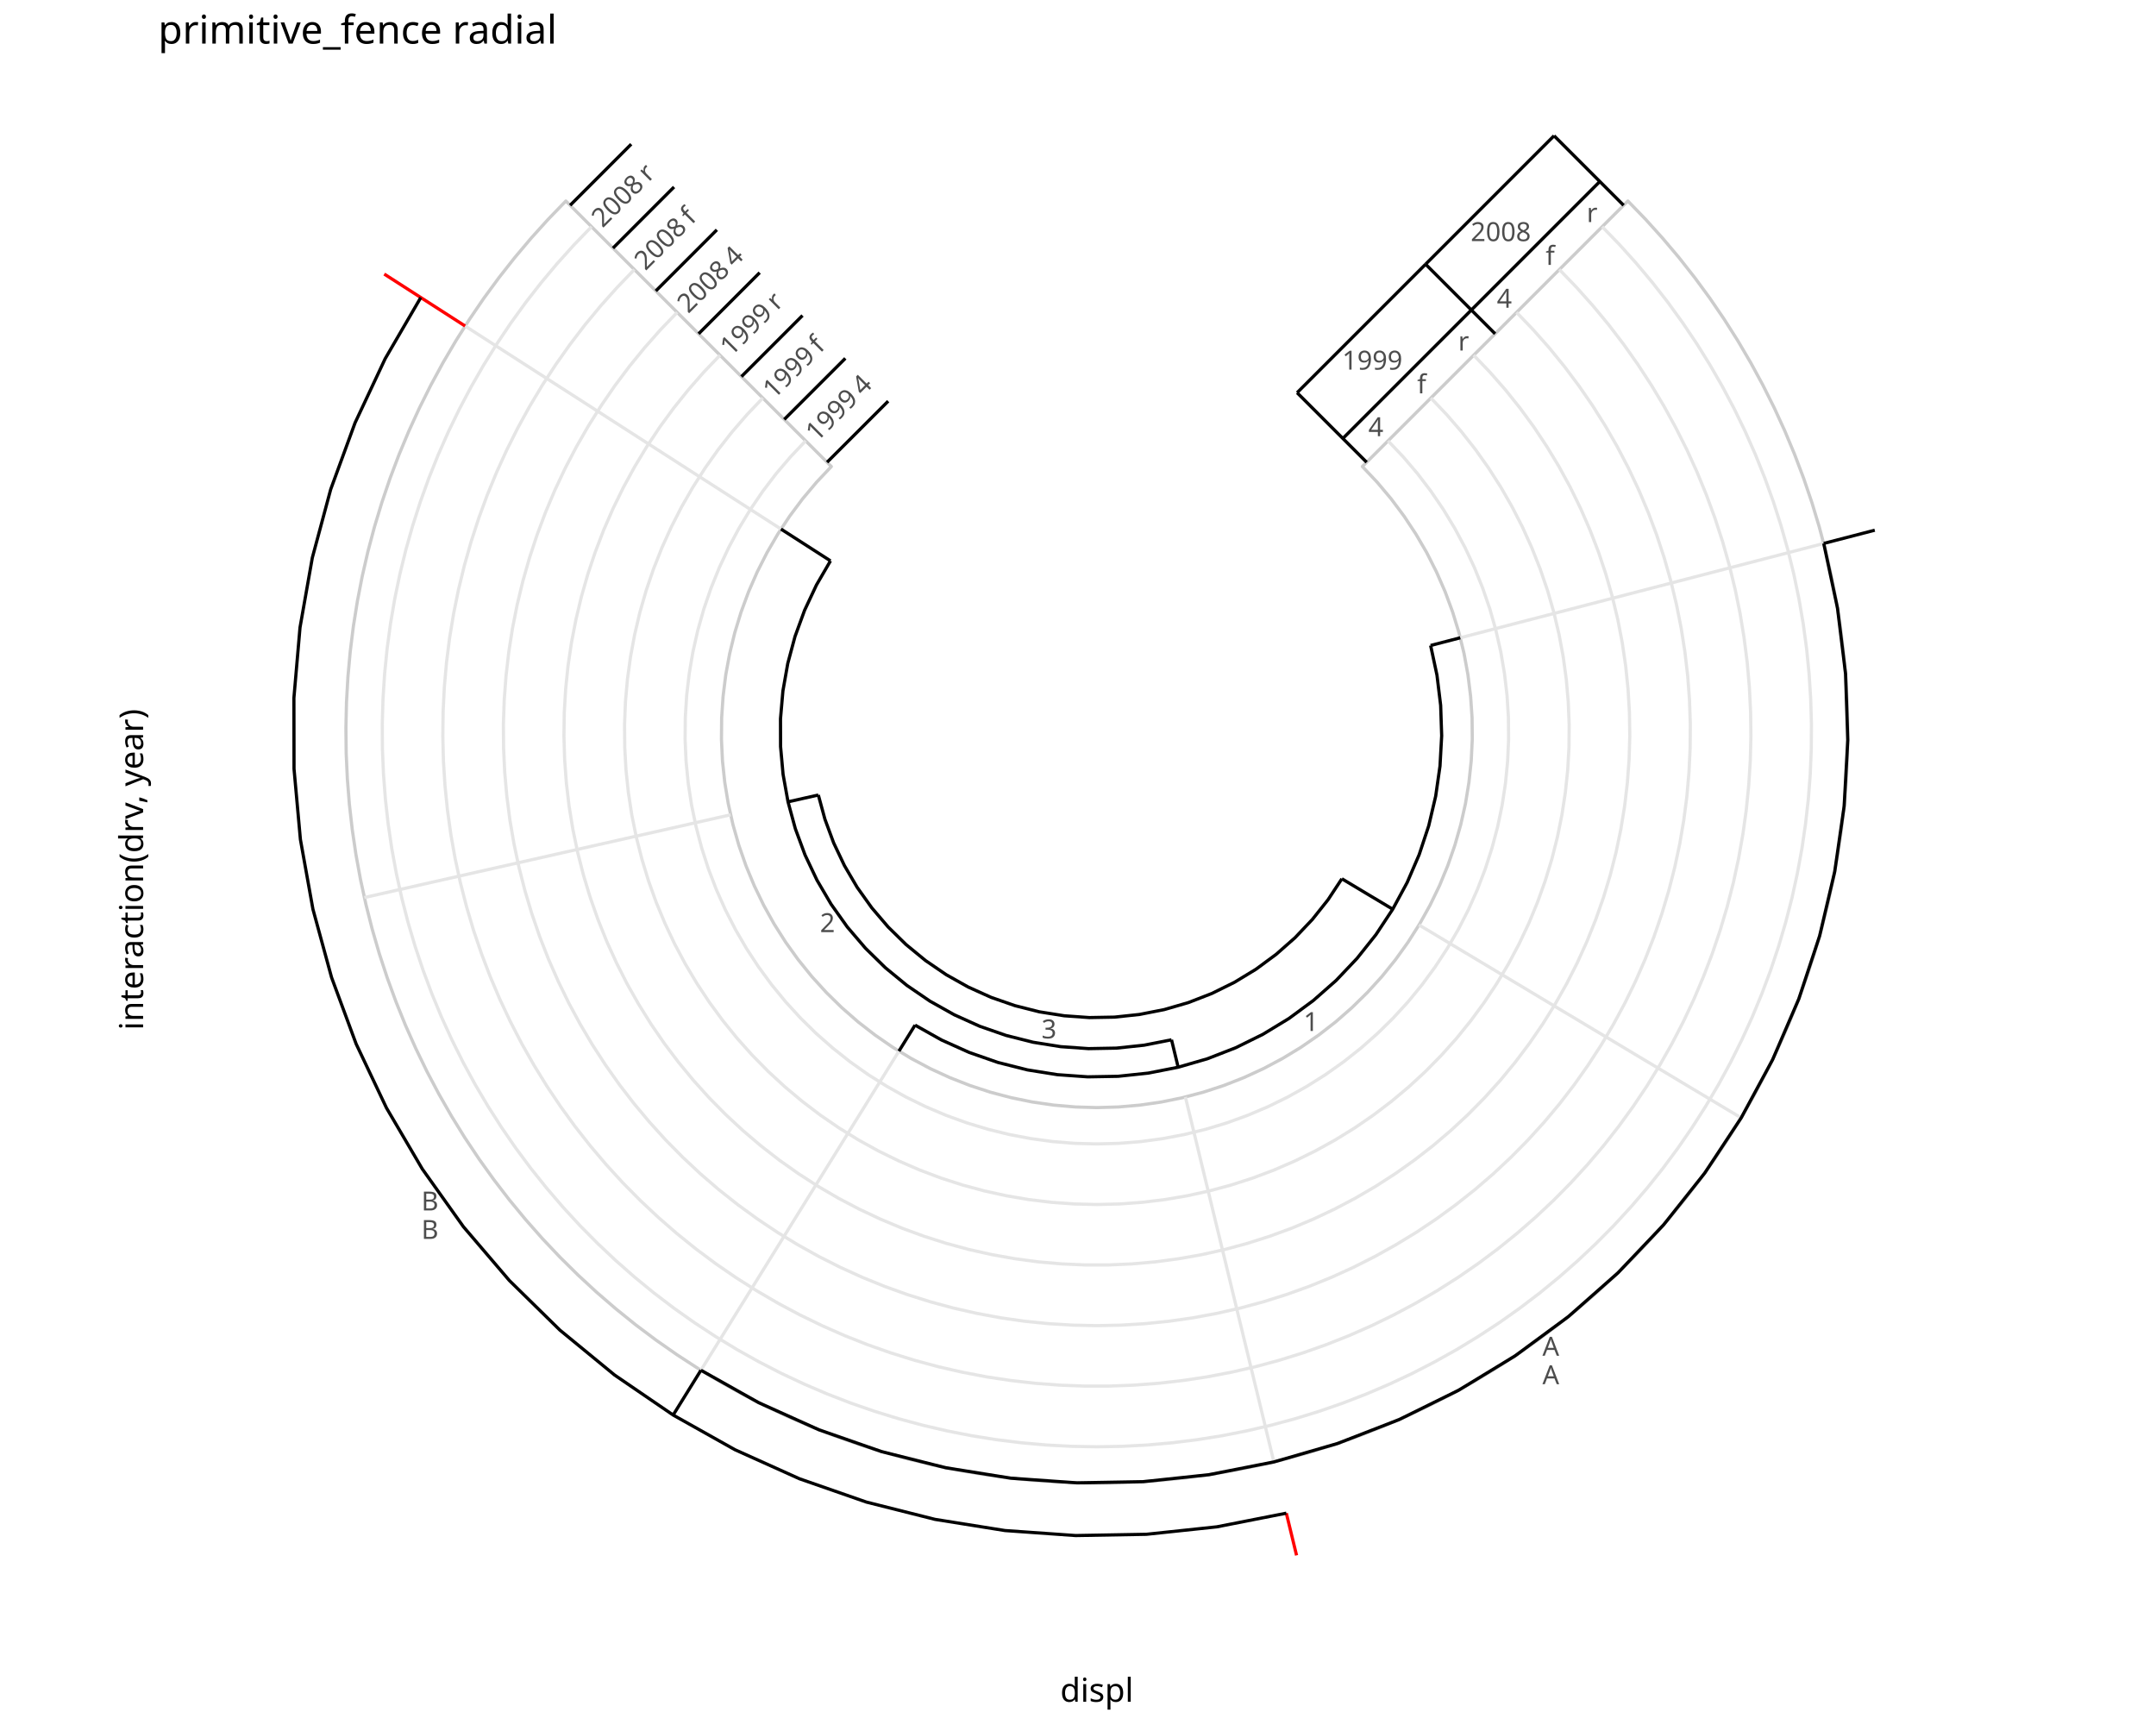
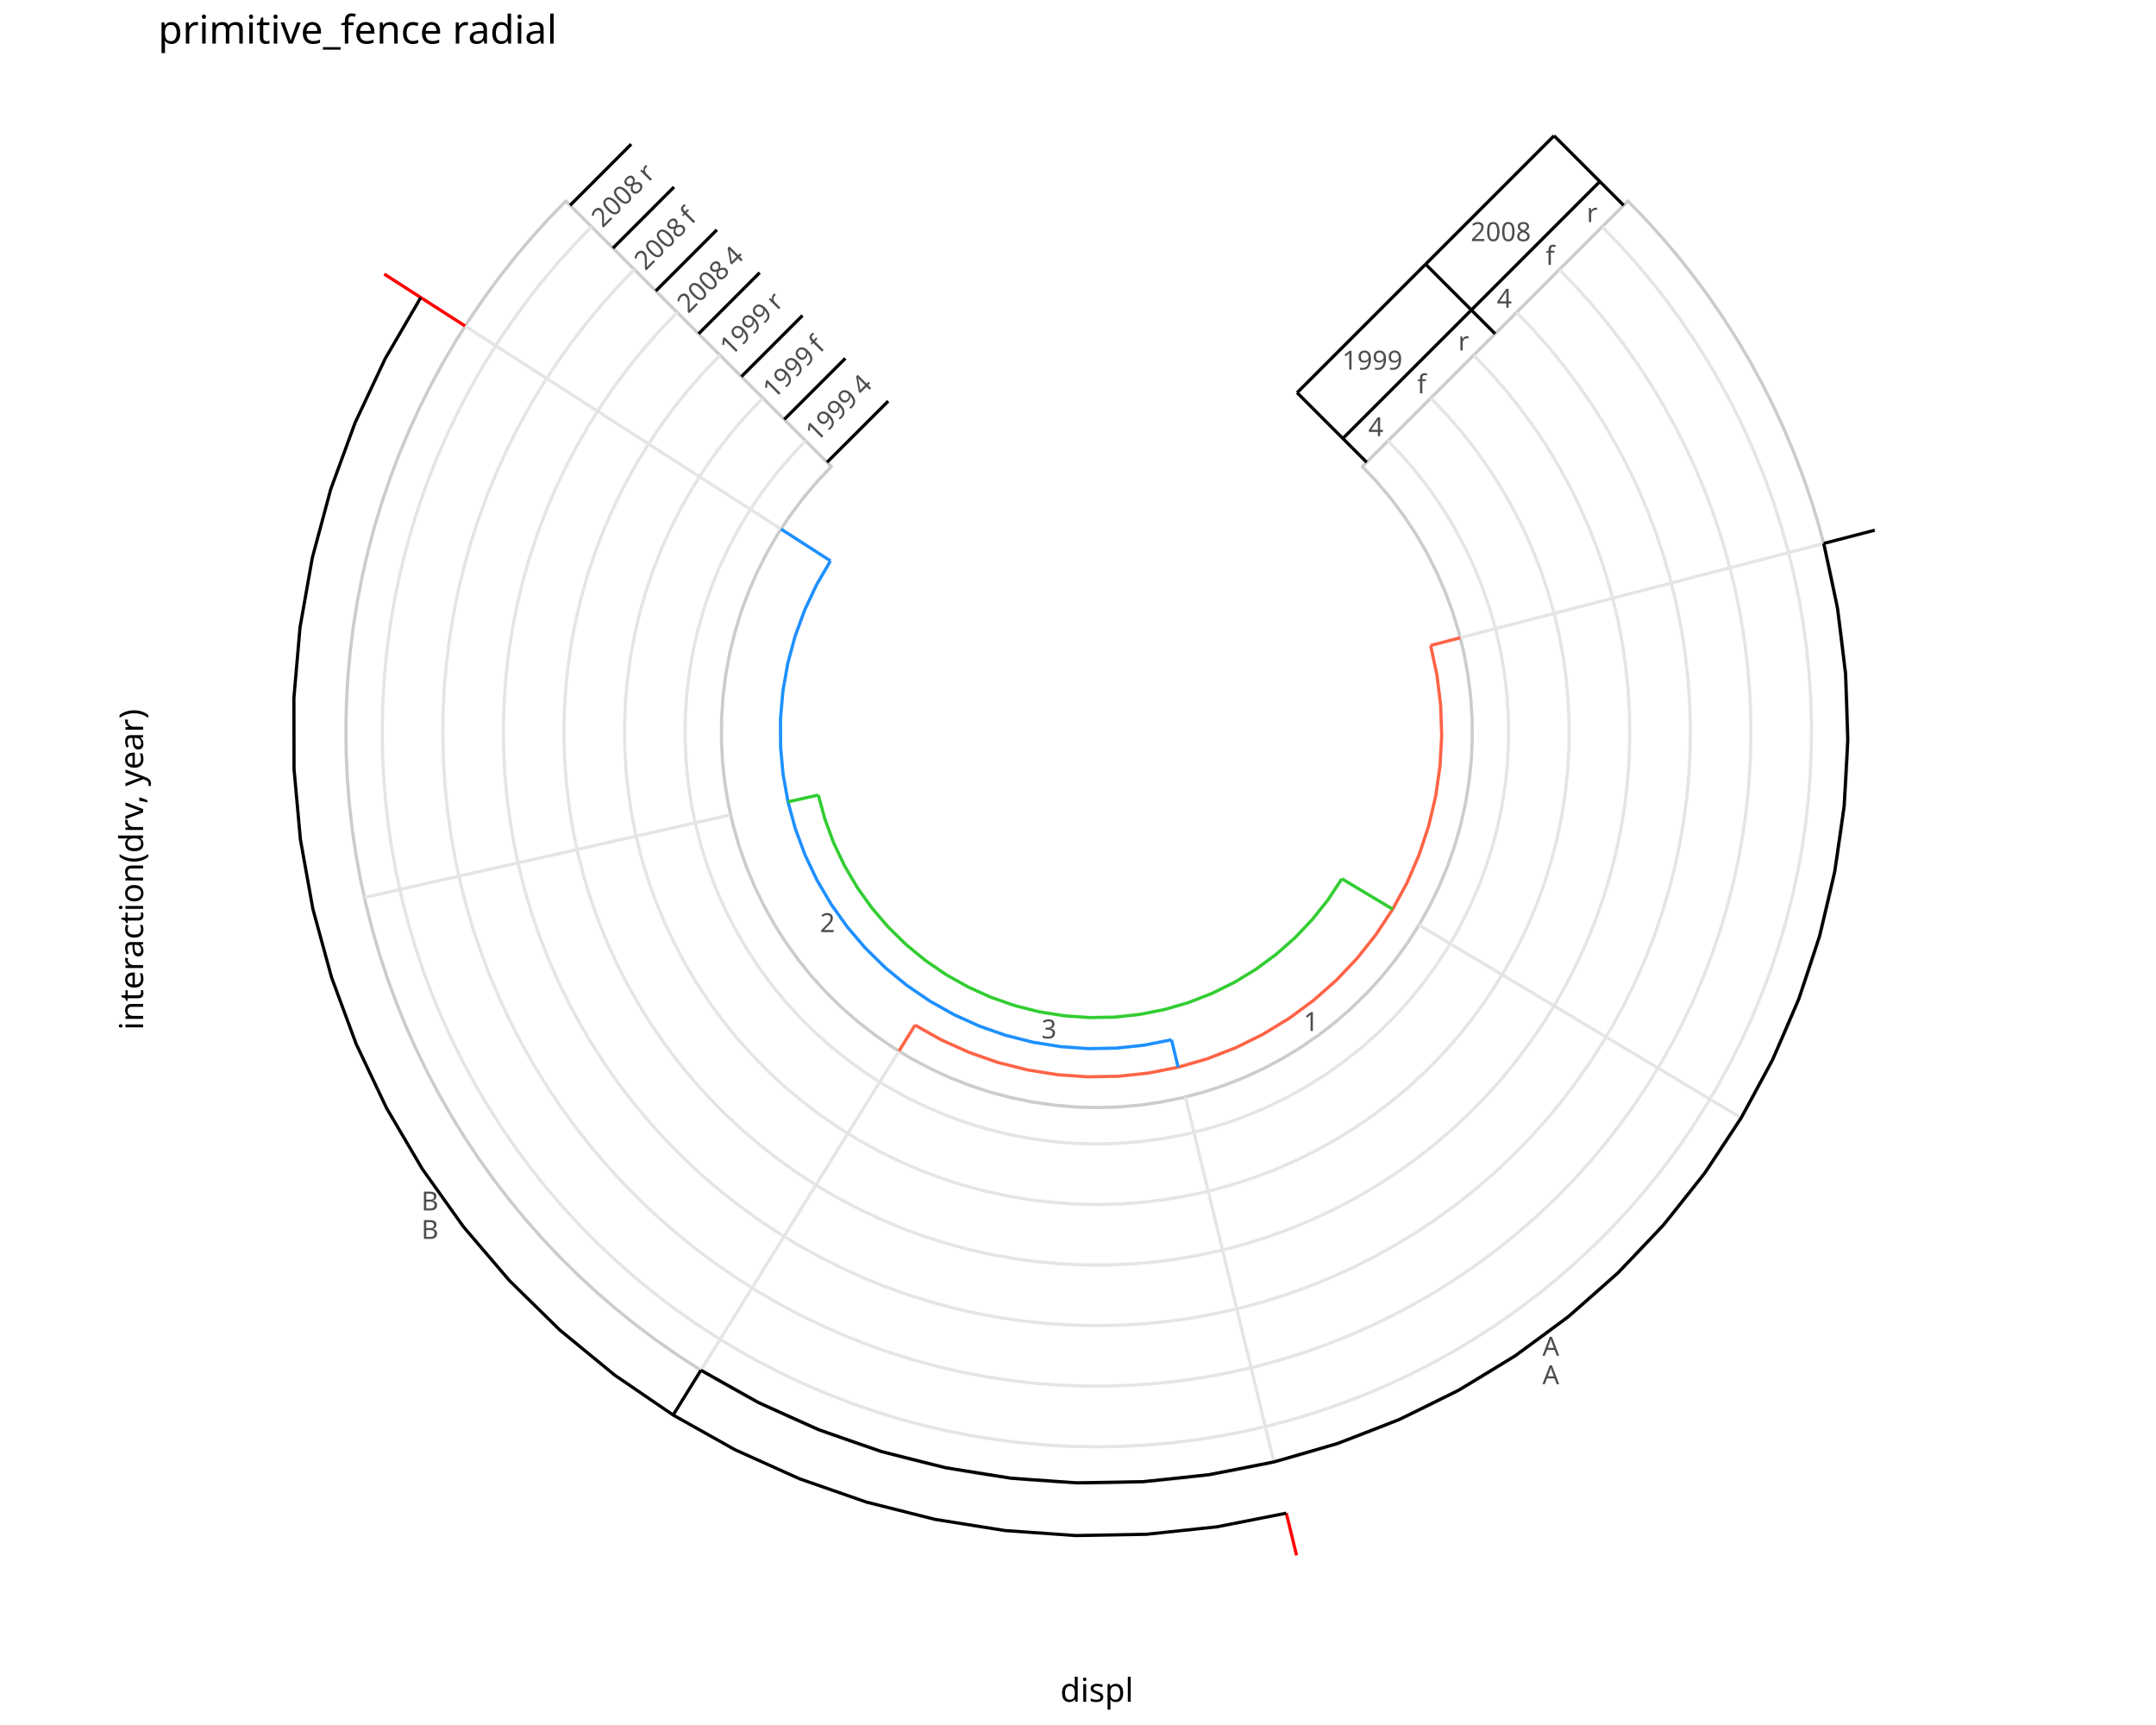
<svg xmlns="http://www.w3.org/2000/svg" class="svglite" data-engine-version="2.0" width="720.00pt" height="576.00pt" viewBox="0 0 720.00 576.00">
  <defs>
    <style type="text/css">
    .svglite line, .svglite polyline, .svglite polygon, .svglite path, .svglite rect, .svglite circle {
      fill: none;
      stroke: #000000;
      stroke-linecap: round;
      stroke-linejoin: round;
      stroke-miterlimit: 10.00;
    }
  </style>
  </defs>
  <rect width="100%" height="100%" style="stroke: none; fill: #FFFFFF;" />
  <defs>
    <clipPath id="cpMC4wMHw3MjAuMDB8MC4wMHw1NzYuMDA=">
      <rect x="0.00" y="0.00" width="720.00" height="576.00" />
    </clipPath>
  </defs>
  <g clip-path="url(#cpMC4wMHw3MjAuMDB8MC4wMHw1NzYuMDA=)">
</g>
  <defs>
    <clipPath id="cpMzQuNzR8Njg1LjI2fDAuMDB8NTc2LjAw">
      <rect x="34.74" y="0.00" width="650.51" height="576.00" />
    </clipPath>
  </defs>
  <g clip-path="url(#cpMzQuNzR8Njg1LjI2fDAuMDB8NTc2LjAw)">
    <rect x="34.74" y="0.00" width="650.51" height="576.00" style="stroke-width: 1.07; stroke: #FFFFFF; fill: #FFFFFF;" />
  </g>
  <g clip-path="url(#cpMC4wMHw3MjAuMDB8MC4wMHw1NzYuMDA=)">
    <polygon points="188.97,67.12 197.03,75.18 205.09,83.24 213.15,91.30 221.21,99.36 229.27,107.42 237.33,115.48 245.39,123.54 253.45,131.60 261.51,139.66 269.57,147.72 277.63,155.78 272.69,161.02 268.05,166.54 263.74,172.31 259.76,178.32 256.14,184.54 252.88,190.97 250.00,197.57 247.50,204.33 245.39,211.22 243.68,218.22 242.37,225.31 241.48,232.46 241.00,239.64 240.93,246.85 241.27,254.05 242.03,261.21 243.20,268.32 244.77,275.35 246.75,282.28 249.12,289.08 251.88,295.74 255.01,302.23 258.51,308.52 262.37,314.61 266.57,320.46 271.10,326.07 275.95,331.40 281.09,336.44 286.52,341.19 292.21,345.61 298.14,349.70 304.30,353.44 310.66,356.82 317.20,359.83 323.91,362.46 330.76,364.70 337.73,366.54 344.79,367.98 351.92,369.01 359.09,369.63 366.30,369.84 373.50,369.63 380.68,369.01 387.81,367.98 394.87,366.54 401.83,364.70 408.68,362.46 415.39,359.83 421.94,356.82 428.30,353.44 434.46,349.70 440.39,345.61 446.08,341.19 451.50,336.44 456.64,331.40 461.49,326.07 466.02,320.46 470.22,314.61 474.08,308.52 477.58,302.23 480.72,295.74 483.47,289.08 485.84,282.28 487.82,275.35 489.40,268.32 490.56,261.21 491.32,254.05 491.67,246.85 491.60,239.64 491.11,232.46 490.22,225.31 488.92,218.22 487.21,211.22 485.10,204.33 482.60,197.57 479.71,190.97 476.46,184.54 472.83,178.32 468.86,172.31 464.55,166.54 459.91,161.02 454.96,155.78 463.02,147.72 471.08,139.66 479.14,131.60 487.20,123.54 495.26,115.48 503.33,107.42 511.39,99.36 519.45,91.30 527.51,83.24 535.57,75.18 543.63,67.12 549.54,73.23 555.23,79.54 560.72,86.04 565.97,92.72 571.00,99.57 575.79,106.60 580.35,113.78 584.65,121.11 588.71,128.58 592.51,136.18 596.05,143.91 599.32,151.76 602.33,159.71 605.07,167.76 607.53,175.90 609.71,184.11 611.62,192.40 613.24,200.74 614.58,209.14 615.64,217.58 616.40,226.04 616.88,234.53 617.08,243.03 616.98,251.53 616.60,260.02 615.92,268.50 614.97,276.95 613.72,285.36 612.19,293.72 610.38,302.03 608.29,310.27 605.92,318.43 603.27,326.51 600.36,334.50 597.17,342.38 593.72,350.15 590.00,357.80 586.03,365.31 581.81,372.69 577.34,379.92 572.63,387.00 567.68,393.91 562.49,400.65 557.09,407.21 551.46,413.58 545.62,419.76 539.57,425.74 533.33,431.51 526.89,437.06 520.27,442.40 513.47,447.50 506.51,452.37 499.38,457.01 492.10,461.40 484.67,465.54 477.11,469.42 469.42,473.05 461.61,476.41 453.70,479.51 445.68,482.34 437.57,484.89 429.38,487.17 421.11,489.17 412.79,490.88 404.41,492.32 395.98,493.47 387.53,494.33 379.04,494.91 370.55,495.20 362.05,495.20 353.55,494.91 345.07,494.33 336.61,493.47 328.19,492.32 319.81,490.88 311.48,489.17 303.22,487.17 295.03,484.89 286.92,482.34 278.90,479.51 270.98,476.41 263.17,473.05 255.48,469.42 247.92,465.54 240.50,461.40 233.21,457.01 226.09,452.37 219.12,447.50 212.32,442.40 205.70,437.06 199.26,431.51 193.02,425.74 186.97,419.76 181.13,413.58 175.51,407.21 170.10,400.65 164.92,393.91 159.97,387.00 155.25,379.92 150.78,372.69 146.56,365.31 142.59,357.80 138.88,350.15 135.42,342.38 132.24,334.50 129.32,326.51 126.67,318.43 124.30,310.27 122.21,302.03 120.40,293.72 118.87,285.36 117.63,276.95 116.67,268.50 116.00,260.02 115.61,251.53 115.52,243.03 115.71,234.53 116.19,226.04 116.96,217.58 118.01,209.14 119.35,200.74 120.97,192.40 122.88,184.11 125.06,175.90 127.53,167.76 130.26,159.71 133.27,151.76 136.55,143.91 140.09,136.18 143.89,128.58 147.94,121.11 152.25,113.78 156.80,106.60 161.59,99.57 166.62,92.72 171.88,86.04 177.36,79.54 183.06,73.23 " style="stroke-width: 1.07; stroke: #CCCCCC; fill: none;" />
    <polyline points="463.54,147.20 468.61,152.55 473.38,158.15 477.85,164.01 481.99,170.09 485.81,176.39 489.28,182.89 492.40,189.56 495.15,196.39 497.54,203.35 499.55,210.44 501.18,217.62 502.42,224.88 503.28,232.19 503.74,239.54 503.80,246.90 503.47,254.26 502.75,261.59 501.64,268.87 500.14,276.07 498.25,283.19 495.99,290.20 493.35,297.08 490.36,303.80 487.00,310.36 483.30,316.72 479.26,322.88 474.90,328.82 470.23,334.51 465.26,339.94 460.01,345.10 454.49,349.97 448.71,354.54 442.70,358.80 436.47,362.72 430.04,366.31 423.43,369.55 416.65,372.42 409.73,374.94 402.68,377.07 395.53,378.83 388.30,380.20 381.00,381.19 373.66,381.78 366.30,381.97 358.94,381.78 351.60,381.19 344.30,380.20 337.06,378.83 329.91,377.07 322.87,374.94 315.94,372.42 309.17,369.55 302.55,366.31 296.12,362.72 289.89,358.80 283.88,354.54 278.11,349.97 272.58,345.10 267.33,339.94 262.36,334.51 257.69,328.82 253.33,322.88 249.29,316.72 245.59,310.36 242.24,303.80 239.24,297.08 236.60,290.20 234.34,283.19 232.46,276.07 230.96,268.87 229.84,261.59 229.12,254.26 228.79,246.90 228.86,239.54 229.32,232.19 230.17,224.88 231.41,217.62 233.04,210.44 235.05,203.35 237.44,196.39 240.20,189.56 243.32,182.89 246.79,176.39 250.60,170.09 254.75,164.01 259.21,158.15 263.99,152.55 269.05,147.20 " style="stroke-width: 1.07; stroke: #E5E5E5; stroke-linecap: butt;" />
    <polyline points="477.84,132.90 483.08,138.39 488.04,144.13 492.72,150.09 497.11,156.28 501.20,162.67 504.97,169.25 508.43,176.00 511.55,182.91 514.34,189.97 516.79,197.14 518.89,204.43 520.64,211.81 522.03,219.27 523.06,226.78 523.72,234.34 524.03,241.92 523.97,249.50 523.54,257.08 522.75,264.62 521.60,272.12 520.09,279.55 518.23,286.90 516.01,294.16 513.45,301.29 510.55,308.30 507.31,315.16 503.75,321.86 499.87,328.38 495.68,334.70 491.19,340.81 486.42,346.71 481.36,352.36 476.04,357.77 470.47,362.91 464.65,367.78 458.61,372.37 452.36,376.66 445.90,380.64 439.26,384.31 432.46,387.65 425.50,390.67 418.40,393.35 411.18,395.68 403.86,397.66 396.45,399.29 388.97,400.56 381.44,401.47 373.88,402.02 366.30,402.20 358.71,402.02 351.15,401.47 343.62,400.56 336.14,399.29 328.73,397.66 321.41,395.68 314.19,393.35 307.10,390.67 300.14,387.65 293.33,384.31 286.69,380.64 280.24,376.66 273.98,372.37 267.94,367.78 262.13,362.91 256.55,357.77 251.23,352.36 246.18,346.71 241.40,340.81 236.91,334.70 232.73,328.38 228.85,321.86 225.28,315.16 222.05,308.30 219.14,301.29 216.58,294.16 214.37,286.90 212.50,279.55 210.99,272.12 209.84,264.62 209.05,257.08 208.63,249.50 208.57,241.92 208.87,234.34 209.54,226.78 210.57,219.27 211.96,211.81 213.70,204.43 215.80,197.14 218.25,189.97 221.04,182.91 224.17,176.00 227.62,169.25 231.40,162.67 235.48,156.28 239.87,150.09 244.55,144.13 249.52,138.39 254.75,132.90 " style="stroke-width: 1.07; stroke: #E5E5E5; stroke-linecap: butt;" />
    <polyline points="492.14,118.60 497.56,124.26 502.73,130.16 507.63,136.28 512.25,142.60 516.59,149.13 520.65,155.84 524.40,162.72 527.84,169.76 530.97,176.94 533.79,184.26 536.27,191.69 538.43,199.23 540.26,206.85 541.74,214.54 542.89,222.30 543.69,230.09 544.15,237.92 544.27,245.75 544.04,253.59 543.46,261.40 542.54,269.19 541.28,276.92 539.68,284.60 537.75,292.19 535.48,299.69 532.88,307.09 529.96,314.36 526.73,321.50 523.18,328.49 519.33,335.31 515.18,341.96 510.74,348.42 506.02,354.68 501.03,360.73 495.78,366.55 490.28,372.13 484.54,377.46 478.57,382.54 472.38,387.35 465.99,391.88 459.40,396.13 452.63,400.08 445.70,403.73 438.61,407.07 431.38,410.10 424.02,412.80 416.55,415.18 408.99,417.23 401.34,418.94 393.62,420.31 385.85,421.35 378.05,422.03 370.22,422.38 362.38,422.38 354.55,422.03 346.74,421.35 338.97,420.31 331.26,418.94 323.61,417.23 316.04,415.18 308.57,412.80 301.22,410.10 293.99,407.07 286.90,403.73 279.96,400.08 273.19,396.13 266.61,391.88 260.21,387.35 254.02,382.54 248.05,377.46 242.31,372.13 236.81,366.55 231.56,360.73 226.57,354.68 221.85,348.42 217.41,341.96 213.27,335.31 209.41,328.49 205.87,321.50 202.63,314.36 199.71,307.09 197.11,299.69 194.84,292.19 192.91,284.60 191.31,276.92 190.05,269.19 189.13,261.40 188.56,253.59 188.33,245.75 188.44,237.92 188.90,230.09 189.70,222.30 190.85,214.54 192.34,206.85 194.16,199.23 196.32,191.69 198.81,184.26 201.62,176.94 204.75,169.76 208.20,162.72 211.95,155.84 216.00,149.13 220.34,142.60 224.97,136.28 229.87,130.16 235.03,124.26 240.45,118.60 " style="stroke-width: 1.07; stroke: #E5E5E5; stroke-linecap: butt;" />
    <polyline points="506.45,104.30 512.02,110.11 517.36,116.14 522.44,122.38 527.27,128.82 531.84,135.45 536.13,142.26 540.14,149.25 543.86,156.38 547.29,163.67 550.42,171.09 553.25,178.62 555.77,186.27 557.97,194.01 559.86,201.84 561.43,209.74 562.68,217.69 563.61,225.69 564.21,233.72 564.48,241.76 564.42,249.81 564.04,257.86 563.34,265.88 562.30,273.86 560.95,281.80 559.27,289.67 557.27,297.47 554.96,305.18 552.34,312.80 549.41,320.30 546.18,327.67 542.65,334.91 538.83,341.99 534.73,348.92 530.34,355.67 525.69,362.25 520.78,368.62 515.61,374.79 510.19,380.75 504.53,386.48 498.65,391.98 492.55,397.23 486.24,402.23 479.74,406.97 473.04,411.45 466.17,415.64 459.14,419.56 451.95,423.19 444.62,426.52 437.16,429.55 429.58,432.27 421.90,434.69 414.13,436.79 406.28,438.57 398.36,440.04 390.39,441.18 382.38,441.99 374.35,442.48 366.30,442.65 358.25,442.48 350.21,441.99 342.20,441.18 334.23,440.04 326.31,438.57 318.46,436.79 310.69,434.69 303.01,432.27 295.44,429.55 287.98,426.52 280.65,423.19 273.46,419.56 266.42,415.64 259.55,411.45 252.86,406.97 246.35,402.23 240.04,397.23 233.94,391.98 228.06,386.48 222.40,380.75 216.99,374.79 211.82,368.62 206.90,362.25 202.25,355.67 197.87,348.92 193.76,341.99 189.94,334.91 186.42,327.67 183.18,320.30 180.25,312.80 177.63,305.18 175.32,297.47 173.33,289.67 171.65,281.80 170.29,273.86 169.26,265.88 168.55,257.86 168.17,249.81 168.11,241.76 168.39,233.72 168.99,225.69 169.91,217.69 171.16,209.74 172.73,201.84 174.62,194.01 176.83,186.27 179.35,178.62 182.17,171.09 185.30,163.67 188.73,156.38 192.46,149.25 196.47,142.26 200.76,135.45 205.32,128.82 210.15,122.38 215.24,116.14 220.57,110.11 226.15,104.30 " style="stroke-width: 1.07; stroke: #E5E5E5; stroke-linecap: butt;" />
    <polyline points="520.75,90.00 526.46,95.93 531.94,102.07 537.19,108.41 542.20,114.95 546.95,121.67 551.45,128.57 555.69,135.63 559.65,142.85 563.35,150.21 566.76,157.70 569.88,165.32 572.72,173.05 575.27,180.88 577.51,188.80 579.46,196.80 581.11,204.87 582.44,212.99 583.48,221.16 584.20,229.36 584.61,237.59 584.72,245.82 584.51,254.05 583.99,262.27 583.17,270.46 582.03,278.62 580.59,286.72 578.85,294.77 576.80,302.75 574.45,310.64 571.81,318.44 568.87,326.13 565.65,333.71 562.15,341.16 558.36,348.47 554.30,355.63 549.98,362.64 545.39,369.48 540.55,376.14 535.47,382.62 530.14,388.89 524.58,394.97 518.79,400.83 512.79,406.46 506.58,411.87 500.17,417.04 493.57,421.96 486.79,426.63 479.84,431.04 472.72,435.19 465.46,439.06 458.05,442.66 450.52,445.98 442.86,449.01 435.10,451.75 427.24,454.20 419.29,456.35 411.26,458.19 403.17,459.74 395.03,460.97 386.85,461.90 378.64,462.52 370.41,462.83 362.18,462.83 353.95,462.52 345.74,461.90 337.56,460.97 329.42,459.74 321.33,458.19 313.31,456.35 305.36,454.20 297.50,451.75 289.73,449.01 282.08,445.98 274.54,442.66 267.13,439.06 259.87,435.19 252.76,431.04 245.80,426.63 239.02,421.96 232.42,417.04 226.01,411.87 219.80,406.46 213.80,400.83 208.01,394.97 202.45,388.89 197.13,382.62 192.04,376.14 187.20,369.48 182.61,362.64 178.29,355.63 174.23,348.47 170.45,341.16 166.94,333.71 163.72,326.13 160.79,318.44 158.14,310.64 155.80,302.75 153.75,294.77 152.00,286.72 150.56,278.62 149.43,270.46 148.60,262.27 148.08,254.05 147.88,245.82 147.98,237.59 148.39,229.36 149.12,221.16 150.15,212.99 151.49,204.87 153.13,196.80 155.08,188.80 157.33,180.88 159.87,173.05 162.71,165.32 165.84,157.70 169.25,150.21 172.94,142.85 176.91,135.63 181.14,128.57 185.64,121.67 190.40,114.95 195.40,108.41 200.65,102.07 206.14,95.93 211.85,90.00 " style="stroke-width: 1.07; stroke: #E5E5E5; stroke-linecap: butt;" />
    <polyline points="535.05,75.70 540.88,81.73 546.49,87.97 551.88,94.41 557.04,101.02 561.96,107.82 566.65,114.78 571.08,121.91 575.26,129.18 579.19,136.60 582.85,144.15 586.24,151.83 589.36,159.62 592.21,167.52 594.77,175.51 597.05,183.58 599.05,191.73 600.76,199.95 602.18,208.22 603.31,216.54 604.14,224.89 604.68,233.26 604.93,241.65 604.88,250.04 604.54,258.43 603.90,266.79 602.96,275.13 601.74,283.44 600.22,291.69 598.42,299.89 596.32,308.01 593.95,316.06 591.29,324.02 588.35,331.88 585.14,339.64 581.66,347.27 577.91,354.78 573.90,362.15 569.63,369.38 565.11,376.45 560.35,383.36 555.35,390.10 550.11,396.65 544.64,403.02 538.96,409.20 533.06,415.16 526.95,420.92 520.65,426.46 514.15,431.78 507.47,436.86 500.62,441.70 493.60,446.30 486.43,450.66 479.10,454.75 471.64,458.59 464.05,462.16 456.33,465.46 448.50,468.49 440.58,471.24 432.56,473.71 424.45,475.90 416.28,477.80 408.04,479.42 399.76,480.74 391.43,481.77 383.07,482.51 374.69,482.95 366.30,483.10 357.91,482.95 349.53,482.51 341.17,481.77 332.84,480.74 324.55,479.42 316.31,477.80 308.14,475.90 300.04,473.71 292.02,471.24 284.09,468.49 276.26,465.46 268.55,462.16 260.95,458.59 253.49,454.75 246.17,450.66 238.99,446.30 231.97,441.70 225.12,436.86 218.44,431.78 211.95,426.46 205.64,420.92 199.54,415.16 193.64,409.20 187.95,403.02 182.49,396.65 177.25,390.10 172.24,383.36 167.48,376.45 162.96,369.38 158.69,362.15 154.68,354.78 150.94,347.27 147.45,339.64 144.24,331.88 141.31,324.02 138.65,316.06 136.27,308.01 134.18,299.89 132.37,291.69 130.85,283.44 129.63,275.13 128.70,266.79 128.06,258.43 127.71,250.04 127.66,241.65 127.91,233.26 128.45,224.89 129.29,216.54 130.41,208.22 131.83,199.95 133.54,191.73 135.54,183.58 137.82,175.51 140.39,167.52 143.23,159.62 146.35,151.83 149.75,144.15 153.41,136.60 157.33,129.18 161.51,121.91 165.95,114.78 170.63,107.82 175.55,101.02 180.71,94.41 186.10,87.97 191.72,81.73 197.55,75.70 " style="stroke-width: 1.07; stroke: #E5E5E5; stroke-linecap: butt;" />
    <polyline points="487.67,212.96 498.70,210.09 509.74,207.23 520.77,204.37 531.81,201.50 542.84,198.64 553.87,195.78 564.91,192.91 575.94,190.05 586.97,187.19 598.01,184.33 609.04,181.46 " style="stroke-width: 1.07; stroke: #E5E5E5; stroke-linecap: butt;" />
    <polyline points="473.88,308.86 483.66,314.71 493.44,320.57 503.22,326.42 513.00,332.28 522.78,338.14 532.56,343.99 542.34,349.85 552.12,355.70 561.90,361.56 571.68,367.41 581.47,373.27 " style="stroke-width: 1.07; stroke: #E5E5E5; stroke-linecap: butt;" />
    <polyline points="395.86,366.30 398.55,377.38 401.23,388.46 403.92,399.54 406.61,410.62 409.30,421.69 411.98,432.77 414.67,443.85 417.36,454.93 420.05,466.01 422.73,477.08 425.42,488.16 " style="stroke-width: 1.07; stroke: #E5E5E5; stroke-linecap: butt;" />
    <polyline points="300.19,351.00 294.18,360.68 288.17,370.37 282.16,380.05 276.15,389.74 270.14,399.43 264.13,409.11 258.12,418.80 252.11,428.49 246.10,438.17 240.09,447.86 234.08,457.54 " style="stroke-width: 1.07; stroke: #E5E5E5; stroke-linecap: butt;" />
    <polyline points="243.99,272.07 232.87,274.58 221.75,277.10 210.63,279.61 199.51,282.12 188.39,284.63 177.27,287.14 166.15,289.65 155.03,292.16 143.91,294.67 132.79,297.19 121.67,299.70 " style="stroke-width: 1.07; stroke: #E5E5E5; stroke-linecap: butt;" />
    <polyline points="260.81,176.66 251.22,170.49 241.63,164.33 232.04,158.17 222.45,152.00 212.86,145.84 203.27,139.68 193.68,133.51 184.09,127.35 174.50,121.19 164.91,115.03 155.32,108.86 " style="stroke-width: 1.07; stroke: #E5E5E5; stroke-linecap: butt;" />
    <polyline points="609.04,181.46 626.08,177.04 " style="stroke-width: 1.07; stroke-linecap: butt;" />
    <polyline points="234.08,457.54 224.80,472.50 " style="stroke-width: 1.07; stroke-linecap: butt;" />
    <polyline points="609.04,181.46 613.64,203.08 616.33,225.01 617.07,247.10 615.86,269.17 612.71,291.04 607.66,312.55 600.72,333.54 591.97,353.83 581.47,373.27 569.29,391.71 555.54,409.01 540.31,425.03 523.74,439.65 505.95,452.75 487.07,464.24 467.25,474.01 446.65,482.01 425.42,488.16 403.74,492.42 381.76,494.75 359.67,495.14 337.62,493.59 315.80,490.09 294.37,484.70 273.50,477.43 253.35,468.36 234.08,457.54 " style="stroke-width: 1.07; stroke-linecap: butt;" />
    <text x="515.09" y="452.70" style="font-size: 8.80px; fill: #4D4D4D; font-family: sans;" textLength="5.87px" lengthAdjust="spacingAndGlyphs">A</text>
    <text x="515.09" y="462.21" style="font-size: 8.80px; fill: #4D4D4D; font-family: sans;" textLength="5.87px" lengthAdjust="spacingAndGlyphs">A</text>
    <polyline points="429.57,505.27 432.99,519.36 " style="stroke-width: 1.07; stroke: #FF0000; stroke-linecap: butt;" />
    <polyline points="155.32,108.86 128.32,91.51 " style="stroke-width: 1.07; stroke: #FF0000; stroke-linecap: butt;" />
    <polyline points="429.57,505.27 406.36,509.83 382.85,512.32 359.20,512.74 335.61,511.07 312.26,507.34 289.32,501.56 266.99,493.78 245.42,484.07 224.80,472.50 205.27,459.16 186.99,444.15 170.11,427.59 154.75,409.61 141.03,390.34 129.06,369.95 118.93,348.57 110.73,326.39 104.50,303.58 100.32,280.30 98.19,256.74 98.15,233.09 100.19,209.53 104.30,186.24 110.44,163.40 118.57,141.19 128.62,119.79 140.52,99.35 " style="stroke-width: 1.07; stroke-linecap: butt;" />
    <text x="146.43" y="404.19" text-anchor="end" style="font-size: 8.80px; fill: #4D4D4D; font-family: sans;" textLength="5.87px" lengthAdjust="spacingAndGlyphs">B</text>
    <text x="146.43" y="413.69" text-anchor="end" style="font-size: 8.80px; fill: #4D4D4D; font-family: sans;" textLength="5.87px" lengthAdjust="spacingAndGlyphs">B</text>
-     <polyline points="487.67,212.96 477.76,215.53 " style="stroke-width: 1.07; stroke-linecap: butt;" />
-     <polyline points="300.19,351.00 305.58,342.30 " style="stroke-width: 1.07; stroke-linecap: butt;" />
-     <polyline points="477.76,215.53 479.88,225.45 481.11,235.52 481.45,245.67 480.89,255.80 479.45,265.84 477.13,275.72 473.94,285.36 469.93,294.67 465.10,303.60 459.51,312.07 453.19,320.01 446.21,327.37 438.59,334.08 430.42,340.10 421.75,345.37 412.65,349.86 403.19,353.54 393.45,356.36 383.49,358.32 373.40,359.39 363.25,359.57 353.13,358.85 343.11,357.25 333.27,354.77 323.69,351.43 314.43,347.27 305.58,342.30 " style="stroke-width: 1.07; stroke-linecap: butt;" />
+     <polyline points="487.67,212.96 477.76,215.53 " style="stroke-width: 1.07; stroke: #FF6347; stroke-linecap: butt;" />
+     <polyline points="300.19,351.00 305.58,342.30 " style="stroke-width: 1.07; stroke: #FF6347; stroke-linecap: butt;" />
+     <polyline points="477.76,215.53 479.88,225.45 481.11,235.52 481.45,245.67 480.89,255.80 479.45,265.84 477.13,275.72 473.94,285.36 469.93,294.67 465.10,303.60 459.51,312.07 453.19,320.01 446.21,327.37 438.59,334.08 430.42,340.10 421.75,345.37 412.65,349.86 403.19,353.54 393.45,356.36 383.49,358.32 373.40,359.39 363.25,359.57 353.13,358.85 343.11,357.25 333.27,354.77 323.69,351.43 314.43,347.27 305.58,342.30 " style="stroke-width: 1.07; stroke: #FF6347; stroke-linecap: butt;" />
    <text x="440.34" y="344.25" text-anchor="end" style="font-size: 8.80px; fill: #4D4D4D; font-family: sans;" textLength="4.89px" lengthAdjust="spacingAndGlyphs">1</text>
-     <polyline points="393.45,356.36 391.23,347.20 " style="stroke-width: 1.07; stroke-linecap: butt;" />
-     <polyline points="260.81,176.66 277.34,187.28 " style="stroke-width: 1.07; stroke-linecap: butt;" />
-     <polyline points="391.23,347.20 382.08,349.00 372.82,349.98 363.50,350.15 354.21,349.49 345.01,348.02 335.97,345.74 327.17,342.68 318.68,338.85 310.55,334.29 302.86,329.04 295.66,323.13 289.00,316.60 282.95,309.52 277.55,301.93 272.83,293.89 268.84,285.47 265.61,276.73 263.16,267.74 261.51,258.57 260.67,249.29 260.65,239.97 261.46,230.69 263.08,221.52 265.50,212.52 268.70,203.77 272.66,195.33 277.34,187.28 " style="stroke-width: 1.07; stroke-linecap: butt;" />
+     <polyline points="393.45,356.36 391.23,347.20 " style="stroke-width: 1.07; stroke: #1E90FF; stroke-linecap: butt;" />
+     <polyline points="260.81,176.66 277.34,187.28 " style="stroke-width: 1.07; stroke: #1E90FF; stroke-linecap: butt;" />
+     <polyline points="391.23,347.20 382.08,349.00 372.82,349.98 363.50,350.15 354.21,349.49 345.01,348.02 335.97,345.74 327.17,342.68 318.68,338.85 310.55,334.29 302.86,329.04 295.66,323.13 289.00,316.60 282.95,309.52 277.55,301.93 272.83,293.89 268.84,285.47 265.61,276.73 263.16,267.74 261.51,258.57 260.67,249.29 260.65,239.97 261.46,230.69 263.08,221.52 265.50,212.52 268.70,203.77 272.66,195.33 277.34,187.28 " style="stroke-width: 1.07; stroke: #1E90FF; stroke-linecap: butt;" />
    <text x="273.82" y="311.25" style="font-size: 8.80px; fill: #4D4D4D; font-family: sans;" textLength="4.89px" lengthAdjust="spacingAndGlyphs">2</text>
-     <polyline points="465.10,303.60 448.12,293.43 " style="stroke-width: 1.07; stroke-linecap: butt;" />
-     <polyline points="263.16,267.74 273.28,265.46 " style="stroke-width: 1.07; stroke-linecap: butt;" />
-     <polyline points="448.12,293.43 443.49,300.45 438.26,307.02 432.47,313.12 426.17,318.67 419.40,323.66 412.22,328.02 404.68,331.74 396.85,334.78 388.78,337.12 380.53,338.74 372.18,339.63 363.78,339.78 355.39,339.18 347.10,337.86 338.95,335.80 331.01,333.04 323.35,329.59 316.02,325.48 309.08,320.74 302.59,315.41 296.59,309.52 291.13,303.13 286.25,296.29 282.00,289.04 278.40,281.45 275.49,273.56 273.28,265.46 " style="stroke-width: 1.07; stroke-linecap: butt;" />
+     <polyline points="465.10,303.60 448.12,293.43 " style="stroke-width: 1.07; stroke: #32CD32; stroke-linecap: butt;" />
+     <polyline points="263.16,267.74 273.28,265.46 " style="stroke-width: 1.07; stroke: #32CD32; stroke-linecap: butt;" />
+     <polyline points="448.12,293.43 443.49,300.45 438.26,307.02 432.47,313.12 426.17,318.67 419.40,323.66 412.22,328.02 404.68,331.74 396.85,334.78 388.78,337.12 380.53,338.74 372.18,339.63 363.78,339.78 355.39,339.18 347.10,337.86 338.95,335.80 331.01,333.04 323.35,329.59 316.02,325.48 309.08,320.74 302.59,315.41 296.59,309.52 291.13,303.13 286.25,296.29 282.00,289.04 278.40,281.45 275.49,273.56 273.28,265.46 " style="stroke-width: 1.07; stroke: #32CD32; stroke-linecap: butt;" />
    <text x="350.32" y="346.73" text-anchor="middle" style="font-size: 8.80px; fill: #4D4D4D; font-family: sans;" textLength="4.89px" lengthAdjust="spacingAndGlyphs">3</text>
    <polyline points="456.39,154.35 433.17,131.13 " style="stroke-width: 1.07; stroke-linecap: butt;" />
    <polyline points="499.29,111.45 476.08,88.23 " style="stroke-width: 1.07; stroke-linecap: butt;" />
    <polyline points="542.20,68.55 518.98,45.33 " style="stroke-width: 1.07; stroke-linecap: butt;" />
    <polyline points="448.45,146.41 491.36,103.51 " style="stroke-width: 1.07; stroke-linecap: butt;" />
    <polyline points="491.36,103.51 534.26,60.61 " style="stroke-width: 1.07; stroke-linecap: butt;" />
    <polyline points="433.17,131.13 476.08,88.23 " style="stroke-width: 1.07; stroke-linecap: butt;" />
    <polyline points="476.08,88.23 518.98,45.33 " style="stroke-width: 1.07; stroke-linecap: butt;" />
    <text x="468.36" y="123.41" text-anchor="end" style="font-size: 8.80px; fill: #4D4D4D; font-family: sans;" textLength="19.58px" lengthAdjust="spacingAndGlyphs">1999</text>
    <text x="511.26" y="80.51" text-anchor="end" style="font-size: 8.80px; fill: #4D4D4D; font-family: sans;" textLength="19.58px" lengthAdjust="spacingAndGlyphs">2008</text>
    <text x="461.99" y="145.65" text-anchor="end" style="font-size: 8.80px; fill: #4D4D4D; font-family: sans;" textLength="4.89px" lengthAdjust="spacingAndGlyphs">4</text>
    <text x="476.29" y="131.35" text-anchor="end" style="font-size: 8.80px; fill: #4D4D4D; font-family: sans;" textLength="2.44px" lengthAdjust="spacingAndGlyphs">f</text>
    <text x="490.59" y="117.05" text-anchor="end" style="font-size: 8.80px; fill: #4D4D4D; font-family: sans;" textLength="2.93px" lengthAdjust="spacingAndGlyphs">r</text>
    <text x="504.90" y="102.75" text-anchor="end" style="font-size: 8.80px; fill: #4D4D4D; font-family: sans;" textLength="4.89px" lengthAdjust="spacingAndGlyphs">4</text>
    <text x="519.20" y="88.45" text-anchor="end" style="font-size: 8.80px; fill: #4D4D4D; font-family: sans;" textLength="2.44px" lengthAdjust="spacingAndGlyphs">f</text>
    <text x="533.50" y="74.15" text-anchor="end" style="font-size: 8.80px; fill: #4D4D4D; font-family: sans;" textLength="2.93px" lengthAdjust="spacingAndGlyphs">r</text>
    <text transform="translate(272.74,147.79) rotate(315)" style="font-size: 8.80px; fill: #4D4D4D; font-family: sans;" textLength="19.58px" lengthAdjust="spacingAndGlyphs">1999</text>
    <text transform="translate(258.44,133.49) rotate(315)" style="font-size: 8.80px; fill: #4D4D4D; font-family: sans;" textLength="19.58px" lengthAdjust="spacingAndGlyphs">1999</text>
    <text transform="translate(244.14,119.19) rotate(315)" style="font-size: 8.80px; fill: #4D4D4D; font-family: sans;" textLength="19.58px" lengthAdjust="spacingAndGlyphs">1999</text>
    <text transform="translate(229.84,104.89) rotate(315)" style="font-size: 8.80px; fill: #4D4D4D; font-family: sans;" textLength="19.58px" lengthAdjust="spacingAndGlyphs">2008</text>
    <text transform="translate(215.54,90.59) rotate(315)" style="font-size: 8.80px; fill: #4D4D4D; font-family: sans;" textLength="19.58px" lengthAdjust="spacingAndGlyphs">2008</text>
    <text transform="translate(201.24,76.29) rotate(315)" style="font-size: 8.80px; fill: #4D4D4D; font-family: sans;" textLength="19.58px" lengthAdjust="spacingAndGlyphs">2008</text>
    <polyline points="276.20,154.35 296.61,133.95 " style="stroke-width: 1.07; stroke-linecap: butt;" />
    <polyline points="261.90,140.05 282.30,119.65 " style="stroke-width: 1.07; stroke-linecap: butt;" />
    <polyline points="247.60,125.75 268.00,105.35 " style="stroke-width: 1.07; stroke-linecap: butt;" />
    <polyline points="233.30,111.45 253.70,91.04 " style="stroke-width: 1.07; stroke-linecap: butt;" />
    <polyline points="219.00,97.15 239.40,76.74 " style="stroke-width: 1.07; stroke-linecap: butt;" />
    <polyline points="204.70,82.85 225.10,62.44 " style="stroke-width: 1.07; stroke-linecap: butt;" />
    <polyline points="190.40,68.55 210.80,48.14 " style="stroke-width: 1.07; stroke-linecap: butt;" />
    <text transform="translate(288.14,132.40) rotate(315)" style="font-size: 8.80px; fill: #4D4D4D; font-family: sans;" textLength="4.89px" lengthAdjust="spacingAndGlyphs">4</text>
    <text transform="translate(273.83,118.10) rotate(315)" style="font-size: 8.80px; fill: #4D4D4D; font-family: sans;" textLength="2.44px" lengthAdjust="spacingAndGlyphs">f</text>
    <text transform="translate(259.53,103.80) rotate(315)" style="font-size: 8.80px; fill: #4D4D4D; font-family: sans;" textLength="2.93px" lengthAdjust="spacingAndGlyphs">r</text>
    <text transform="translate(245.23,89.50) rotate(315)" style="font-size: 8.80px; fill: #4D4D4D; font-family: sans;" textLength="4.89px" lengthAdjust="spacingAndGlyphs">4</text>
    <text transform="translate(230.93,75.20) rotate(315)" style="font-size: 8.80px; fill: #4D4D4D; font-family: sans;" textLength="2.44px" lengthAdjust="spacingAndGlyphs">f</text>
    <text transform="translate(216.63,60.89) rotate(315)" style="font-size: 8.80px; fill: #4D4D4D; font-family: sans;" textLength="2.93px" lengthAdjust="spacingAndGlyphs">r</text>
    <text x="366.30" y="568.24" text-anchor="middle" style="font-size: 11.00px; font-family: sans;" textLength="22.62px" lengthAdjust="spacingAndGlyphs">displ</text>
    <text transform="translate(47.79,290.36) rotate(-90)" text-anchor="middle" style="font-size: 11.00px; font-family: sans;" textLength="100.88px" lengthAdjust="spacingAndGlyphs">interaction(drv, year)</text>
    <text x="52.82" y="14.56" style="font-size: 13.20px; font-family: sans;" textLength="124.73px" lengthAdjust="spacingAndGlyphs">primitive_fence radial</text>
  </g>
</svg>
